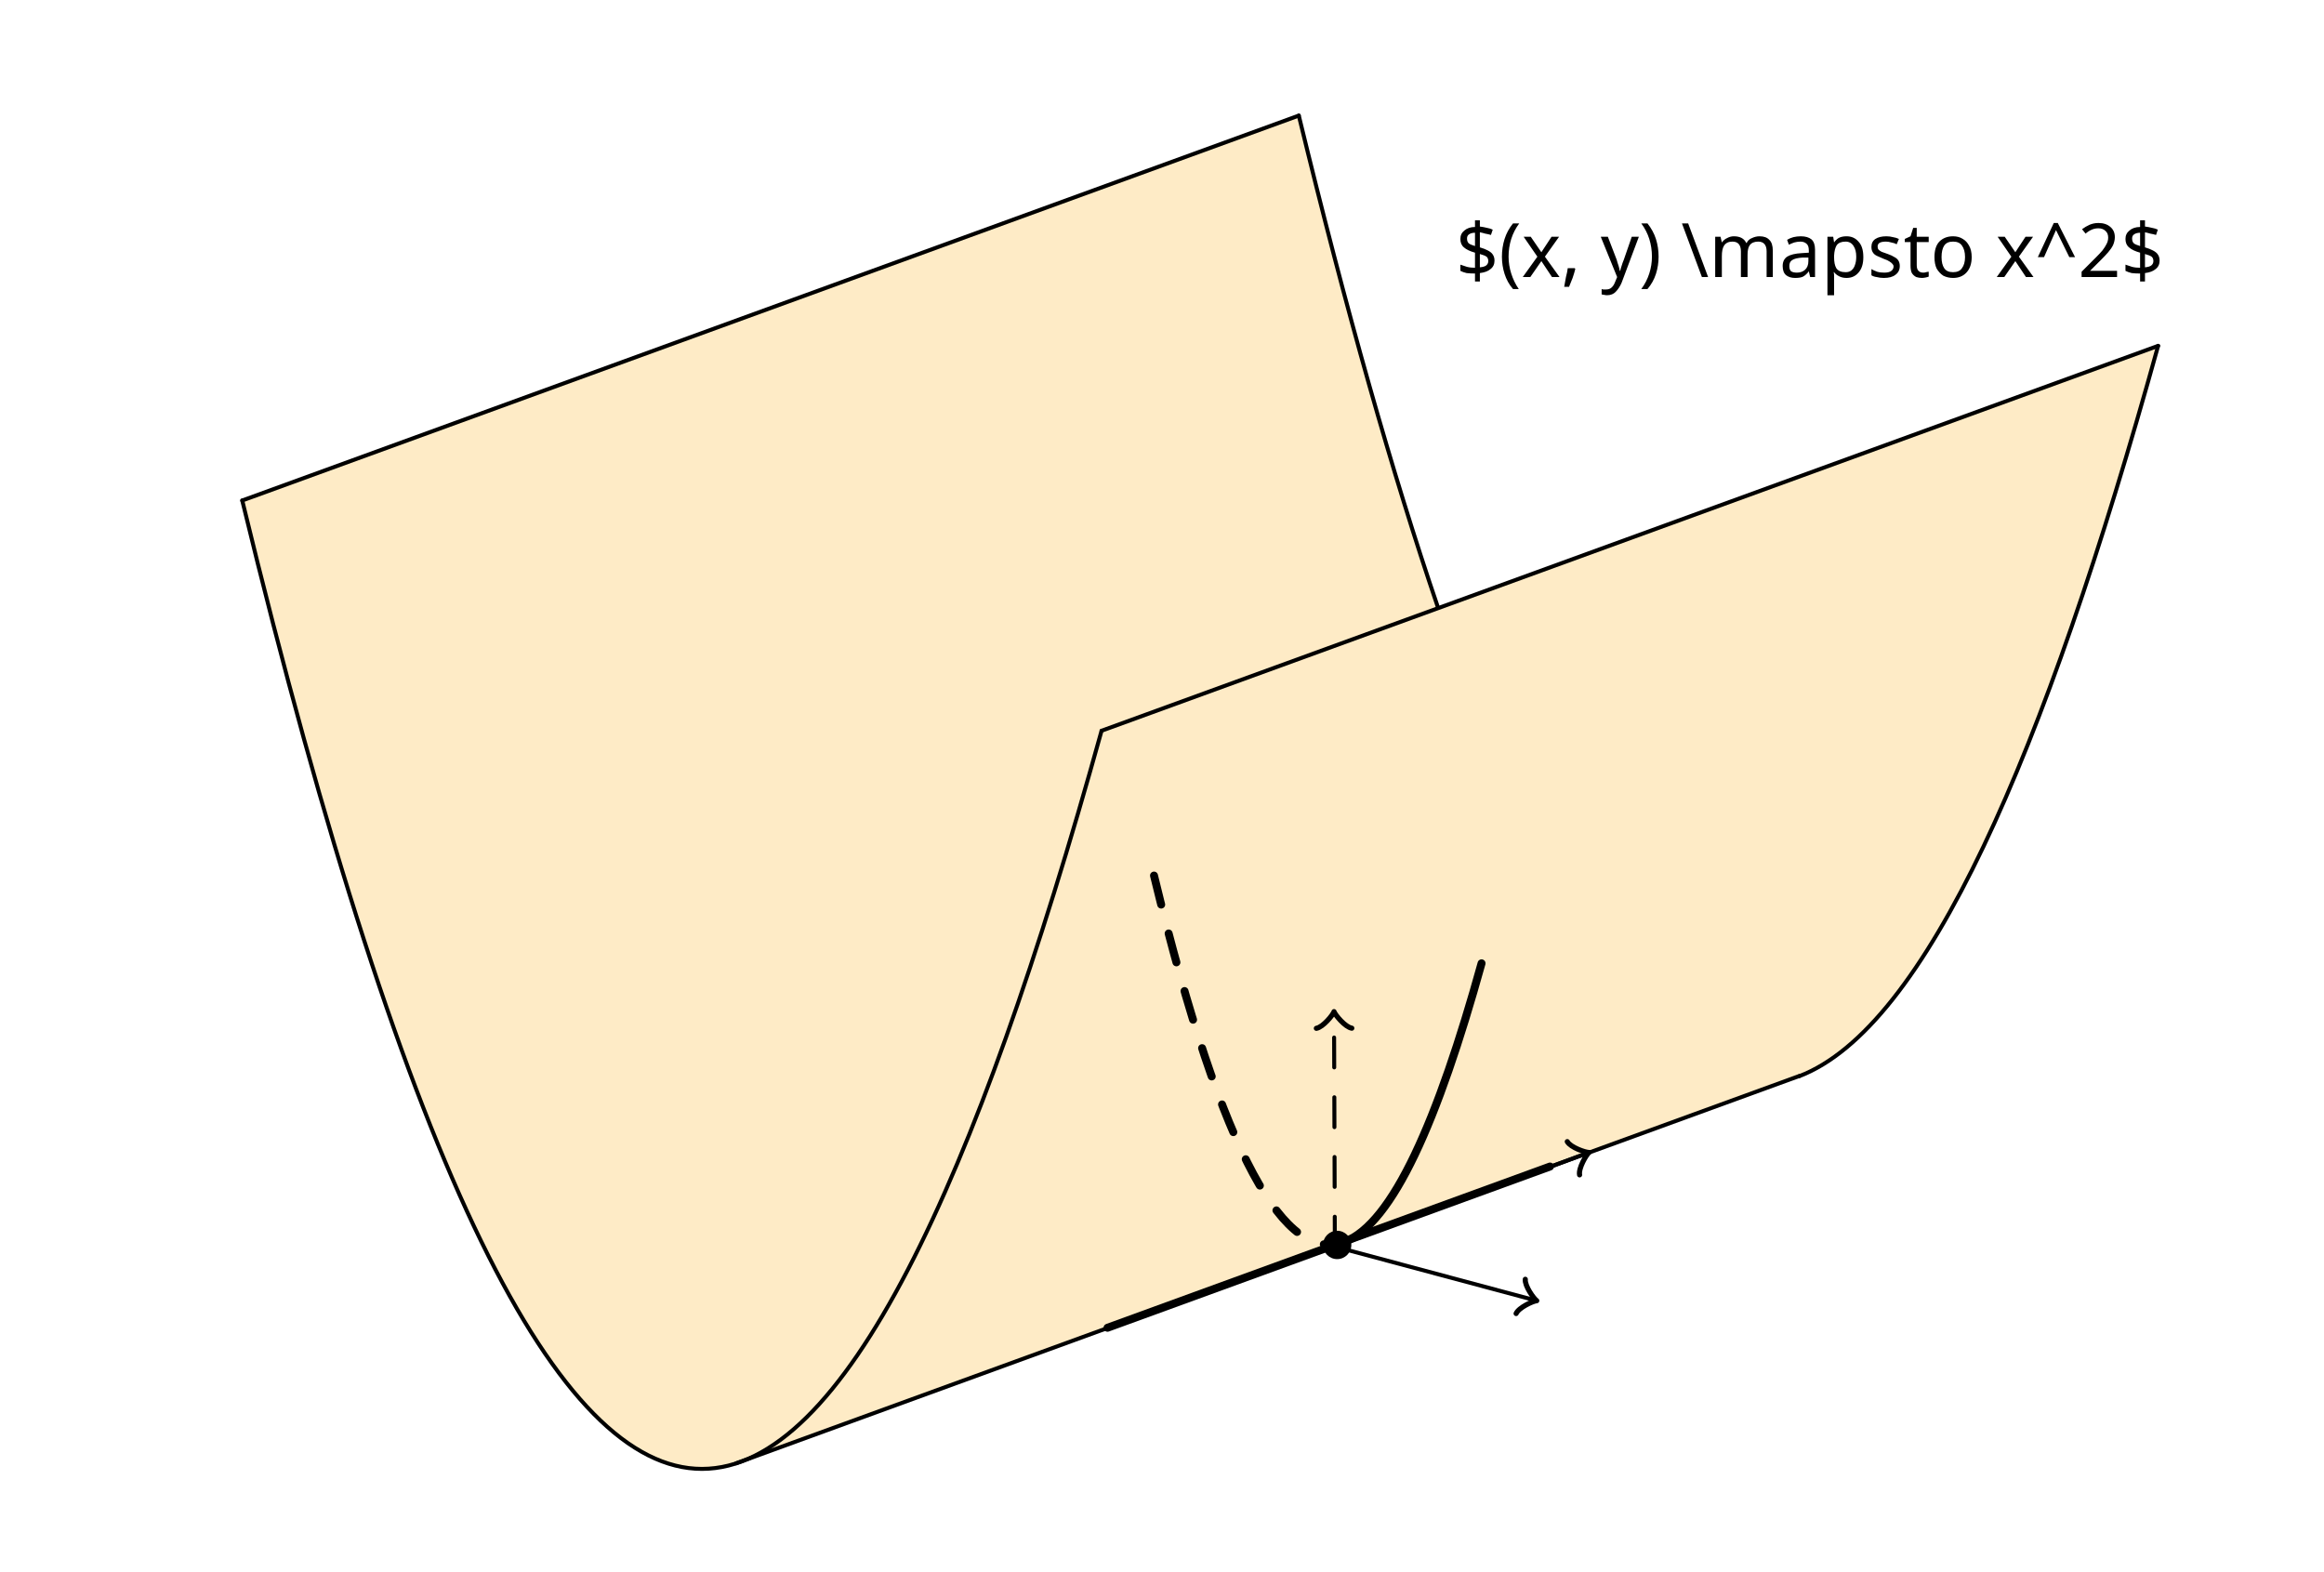
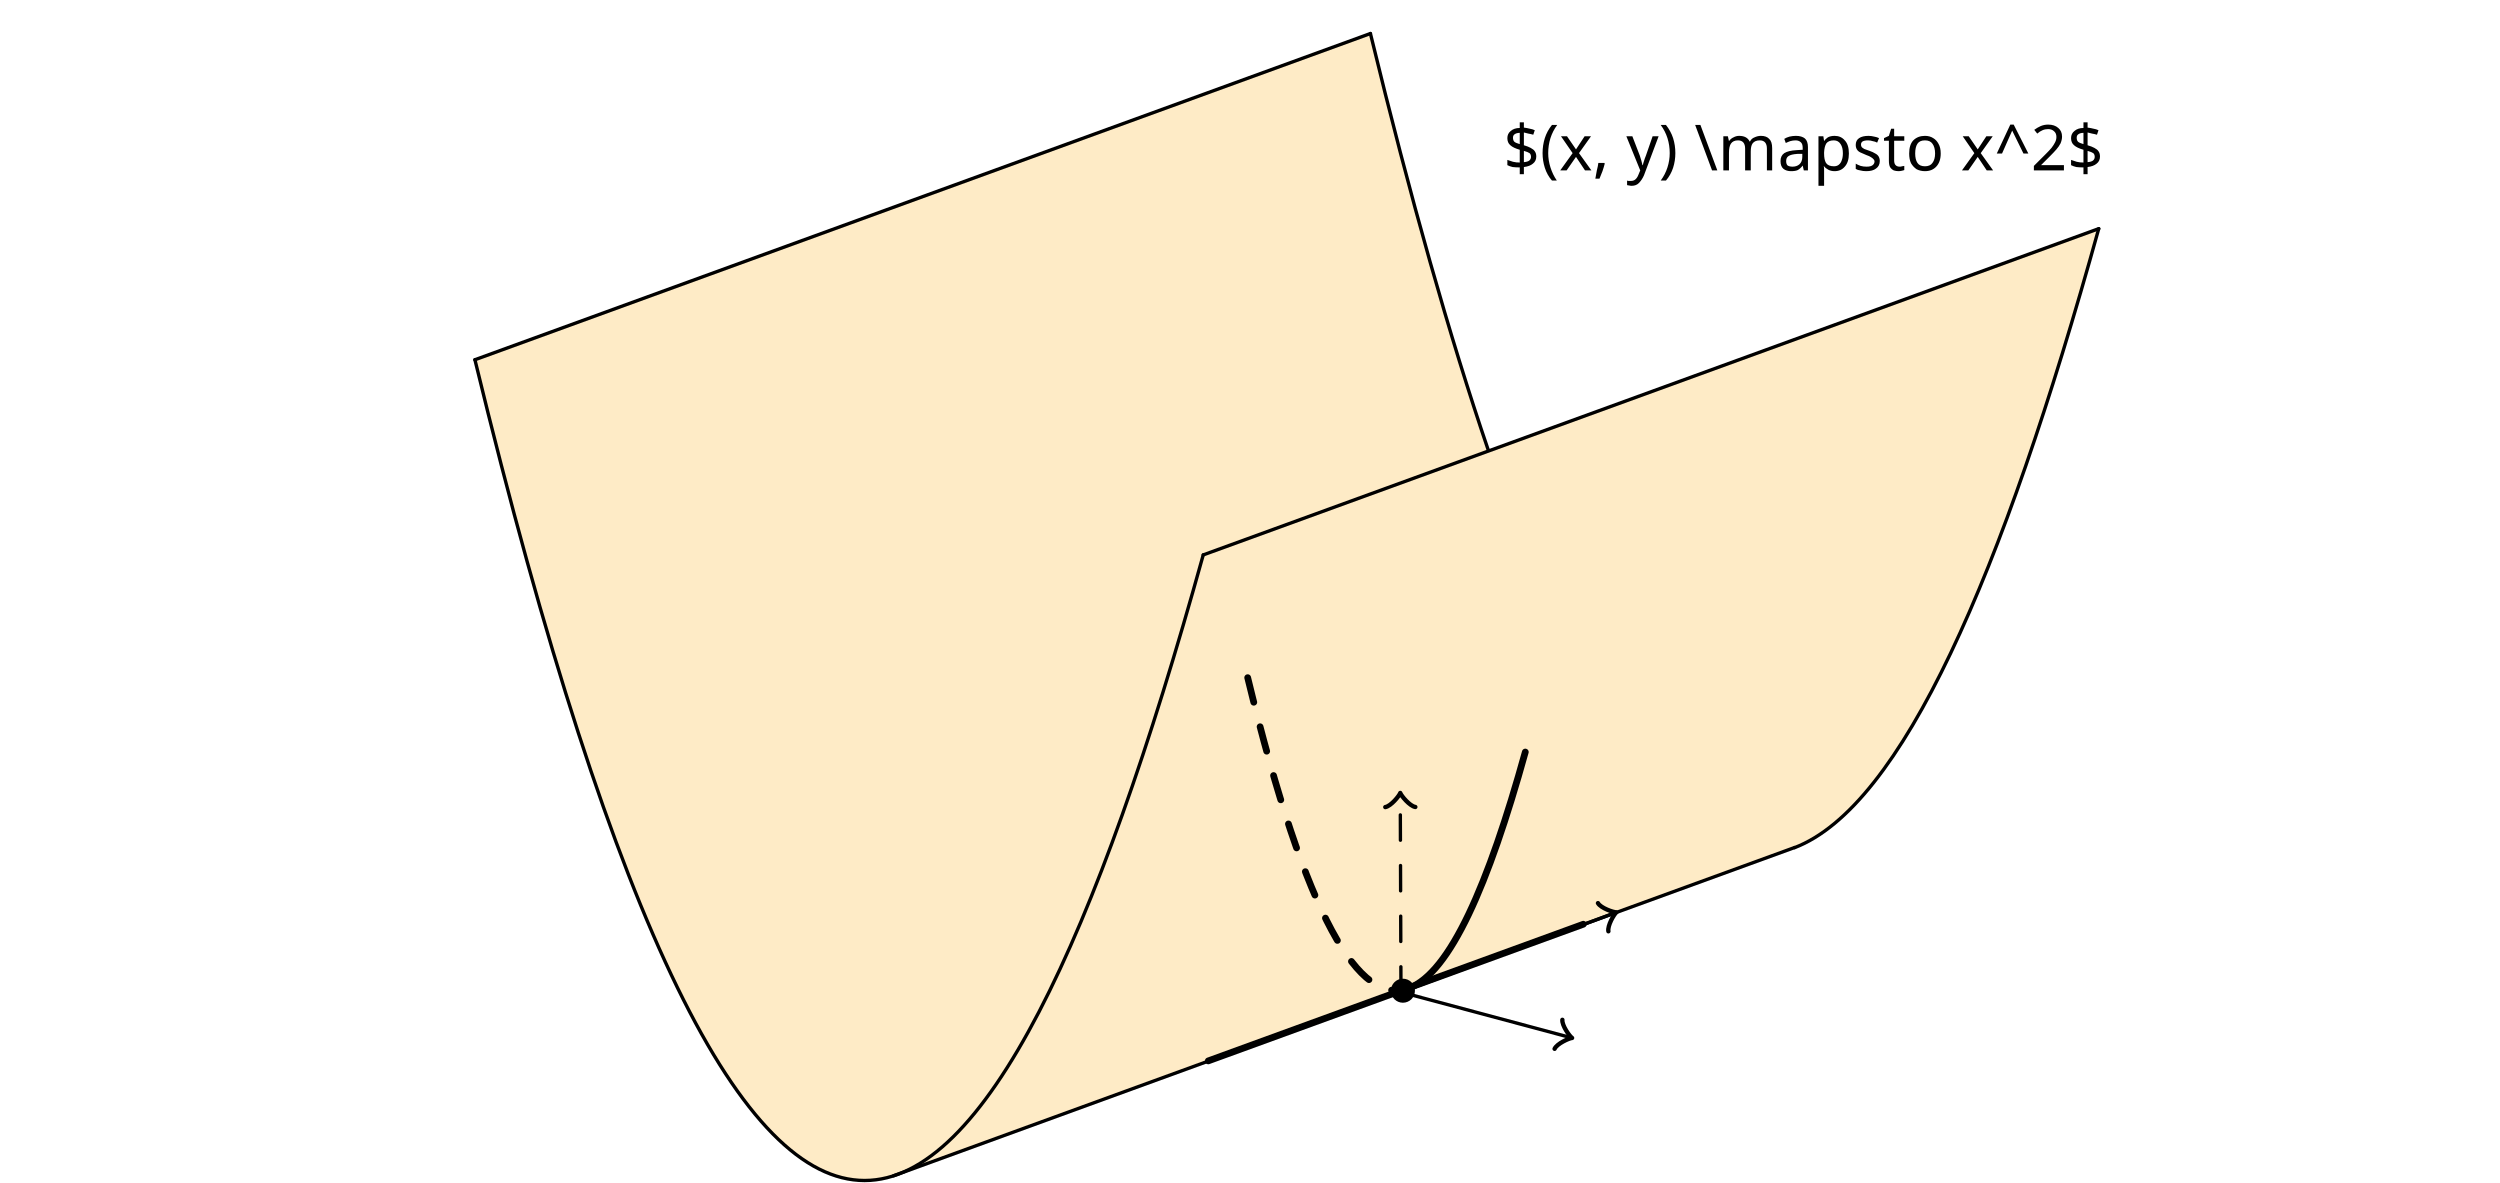
- <svg xmlns="http://www.w3.org/2000/svg" width="81.937mm" height="55.408mm" viewBox="0 0 81.937 55.408" version="1.1" id="svg8">
+ <svg xmlns="http://www.w3.org/2000/svg" width="103.995mm" height="49.183mm" viewBox="0 0 103.995 49.183" version="1.1" id="svg8">
  <defs id="defs2">
    <marker markerWidth="0.911" markerHeight="1.69" style="overflow:visible;stroke:#000000" refX="0" refY="0" orient="auto-start-reverse" id="marker-arrow-0.5308">
      <g id="g856" transform="scale(2.153529)">
        <path id="path854" style="fill:none;stroke:#000000;stroke-width:0.6;stroke-linecap:round;stroke-linejoin:round;stroke-miterlimit:10;stroke-dasharray:none;stroke-opacity:1" d="M -1.554,2.072 C -1.425,1.295 0,0.13 0.389,0 0,-0.13 -1.425,-1.295 -1.554,-2.072" />
      </g>
    </marker>
    <marker markerWidth="0.911" markerHeight="1.69" style="overflow:visible;stroke:#000000" refX="0" refY="0" orient="auto-start-reverse" id="marker-arrow-0.5308-8">
      <g id="g882" transform="scale(2.153529)">
        <path id="path880" style="fill:none;stroke:#000000;stroke-width:0.6;stroke-linecap:round;stroke-linejoin:round;stroke-miterlimit:10;stroke-dasharray:none;stroke-opacity:1" d="M -1.554,2.072 C -1.425,1.295 0,0.13 0.389,0 0,-0.13 -1.425,-1.295 -1.554,-2.072" />
      </g>
    </marker>
-     <marker markerWidth="0.911" markerHeight="1.690" style="overflow: visible; stroke: black" refX="0" refY="0" orient="auto-start-reverse" id="marker-arrow-0.5308-4">
+     <marker markerWidth="0.911" markerHeight="1.69" style="overflow:visible;stroke:#000000" refX="0" refY="0" orient="auto-start-reverse" id="marker-arrow-0.5308-4">
      <g id="g984" transform="scale(2.153529)">
-         <path id="path982" style="fill:none;stroke:black;stroke-width:0.6;stroke-linecap:round;stroke-linejoin:round;stroke-miterlimit:10;stroke-dasharray:none;stroke-opacity:1" d="M -1.554,2.072 C -1.425,1.295 0,0.13 0.389,0 0,-0.13 -1.425,-1.295 -1.554,-2.072" />
+         <path id="path982" style="fill:none;stroke:#000000;stroke-width:0.6;stroke-linecap:round;stroke-linejoin:round;stroke-miterlimit:10;stroke-dasharray:none;stroke-opacity:1" d="M -1.554,2.072 C -1.425,1.295 0,0.13 0.389,0 0,-0.13 -1.425,-1.295 -1.554,-2.072" />
      </g>
    </marker>
-     <marker markerWidth="0.911" markerHeight="1.690" style="overflow: visible; stroke: black" refX="0" refY="0" orient="auto-start-reverse" id="marker-arrow-0.5308-9">
+     <marker markerWidth="0.911" markerHeight="1.69" style="overflow:visible;stroke:#000000" refX="0" refY="0" orient="auto-start-reverse" id="marker-arrow-0.5308-9">
      <g id="g1103" transform="scale(2.153529)">
-         <path id="path1101" style="fill:none;stroke:black;stroke-width:0.6;stroke-linecap:round;stroke-linejoin:round;stroke-miterlimit:10;stroke-dasharray:none;stroke-opacity:1" d="M -1.554,2.072 C -1.425,1.295 0,0.13 0.389,0 0,-0.13 -1.425,-1.295 -1.554,-2.072" />
+         <path id="path1101" style="fill:none;stroke:#000000;stroke-width:0.6;stroke-linecap:round;stroke-linejoin:round;stroke-miterlimit:10;stroke-dasharray:none;stroke-opacity:1" d="M -1.554,2.072 C -1.425,1.295 0,0.13 0.389,0 0,-0.13 -1.425,-1.295 -1.554,-2.072" />
      </g>
    </marker>
  </defs>
-   <g id="layer1" transform="translate(-74.74215,-225.7399)">
-     <path id="path885" style="color:#000000;overflow:visible;opacity:1;vector-effect:none;fill:#feebc6;fill-opacity:1;stroke:none;stroke-width:0.14;stroke-linecap:round;stroke-linejoin:miter;stroke-miterlimit:4;stroke-dasharray:none;stroke-dashoffset:0;stroke-opacity:1;marker-start:none;marker-end:none" d="m 113.58,251.503 c -8.876,31.989 -18.593,40.115 -30.297,-8.118 l 37.251,-13.57 c 1.672,6.892 3.304,12.633 4.899,17.319 l 25.399,-9.201 v 0 c -4.011,14.455 -8.193,24.037 -12.653,25.749 l 0.009,-0.009 -37.492,13.658" />
-     <path style="color:#000000;overflow:visible;opacity:1;vector-effect:none;fill:none;fill-opacity:1;stroke:#000000;stroke-width:0.14;stroke-linecap:round;stroke-linejoin:miter;stroke-miterlimit:4;stroke-dasharray:none;stroke-dashoffset:0;stroke-opacity:1;marker-start:none;marker-end:none" d="m 83.283,243.385 c 11.703,48.233 21.421,40.107 30.297,8.118" id="path818" />
-     <path id="path822" d="m 120.534,229.815 c 1.672,6.892 3.304,12.633 4.899,17.319 m 12.745,16.548 c 4.46,-1.712 8.642,-11.294 12.653,-25.749" style="color:#000000;overflow:visible;opacity:1;vector-effect:none;fill:none;fill-opacity:1;stroke:#000000;stroke-width:0.14;stroke-linecap:round;stroke-linejoin:miter;stroke-miterlimit:4;stroke-dasharray:none;stroke-dashoffset:0;stroke-opacity:1;marker-start:none;marker-end:none" />
-     <path style="color:#000000;overflow:visible;opacity:1;vector-effect:none;fill:none;fill-opacity:1;stroke:#000000;stroke-width:0.14;stroke-linecap:round;stroke-linejoin:miter;stroke-miterlimit:4;stroke-dasharray:none;stroke-dashoffset:0;stroke-opacity:1;marker-start:none;marker-end:none" d="m 113.58,251.503 37.251,-13.57" id="path826" />
-     <path style="color:#000000;overflow:visible;opacity:1;vector-effect:none;fill:none;fill-opacity:1;stroke:#000000;stroke-width:0.14;stroke-linecap:round;stroke-linejoin:miter;stroke-miterlimit:4;stroke-dasharray:none;stroke-dashoffset:0;stroke-opacity:1;marker-start:none;marker-end:none" d="m 100.695,277.33 37.492,-13.658" id="path830" />
-     <path style="color:#000000;overflow:visible;opacity:1;vector-effect:none;fill:none;fill-opacity:1;stroke:#000000;stroke-width:0.14;stroke-linecap:round;stroke-linejoin:miter;stroke-miterlimit:4;stroke-dasharray:none;stroke-dashoffset:0;stroke-opacity:1;marker-start:none;marker-end:none" d="m 120.534,229.815 -37.251,13.57" id="path832" />
-     <circle id="path834" style="fill:#000000;stroke:none;stroke-width:1" cx="121.886" cy="269.631" r="0.5" />
-     <text id="text840" xml:space="preserve" style="font-size:2.646px;font-family:'Iosevka Term';-inkscape-font-specification:'Iosevka Term, Normal';fill:#000000;fill-opacity:1;stroke:none;stroke-width:0.265" y="235.51" x="126.074">
-       <tspan id="tspan838" x="126.074" y="235.51" style="stroke-width:0.265">$(x, y) \mapsto x^2$</tspan>
+   <g id="layer1" transform="translate(-63.52755,-228.8954)">
+     <path id="path885" style="color:#000000;overflow:visible;opacity:1;vector-effect:none;fill:#feebc6;fill-opacity:1;stroke:none;stroke-width:0.14;stroke-linecap:round;stroke-linejoin:miter;stroke-miterlimit:4;stroke-dasharray:none;stroke-dashoffset:0;stroke-opacity:1;marker-start:none;marker-end:none" d="m 113.58,251.978 c -8.876,31.989 -18.593,40.115 -30.297,-8.118 l 37.251,-13.57 c 1.672,6.892 3.304,12.633 4.899,17.319 l 25.399,-9.201 v 0 c -4.011,14.455 -8.193,24.037 -12.653,25.749 l 0.009,-0.009 -37.492,13.658" />
+     <path style="color:#000000;overflow:visible;opacity:1;vector-effect:none;fill:none;fill-opacity:1;stroke:#000000;stroke-width:0.14;stroke-linecap:round;stroke-linejoin:miter;stroke-miterlimit:4;stroke-dasharray:none;stroke-dashoffset:0;stroke-opacity:1;marker-start:none;marker-end:none" d="m 83.283,243.86 c 11.703,48.233 21.421,40.107 30.297,8.118" id="path818" />
+     <path id="path822" d="m 120.534,230.29 c 1.672,6.892 3.304,12.633 4.899,17.319 m 12.745,16.548 c 4.46,-1.712 8.642,-11.294 12.653,-25.749" style="color:#000000;overflow:visible;opacity:1;vector-effect:none;fill:none;fill-opacity:1;stroke:#000000;stroke-width:0.14;stroke-linecap:round;stroke-linejoin:miter;stroke-miterlimit:4;stroke-dasharray:none;stroke-dashoffset:0;stroke-opacity:1;marker-start:none;marker-end:none" />
+     <path style="color:#000000;overflow:visible;opacity:1;vector-effect:none;fill:none;fill-opacity:1;stroke:#000000;stroke-width:0.14;stroke-linecap:round;stroke-linejoin:miter;stroke-miterlimit:4;stroke-dasharray:none;stroke-dashoffset:0;stroke-opacity:1;marker-start:none;marker-end:none" d="m 113.58,251.978 37.251,-13.57" id="path826" />
+     <path style="color:#000000;overflow:visible;opacity:1;vector-effect:none;fill:none;fill-opacity:1;stroke:#000000;stroke-width:0.14;stroke-linecap:round;stroke-linejoin:miter;stroke-miterlimit:4;stroke-dasharray:none;stroke-dashoffset:0;stroke-opacity:1;marker-start:none;marker-end:none" d="m 100.695,277.806 37.492,-13.658" id="path830" />
+     <path style="color:#000000;overflow:visible;opacity:1;vector-effect:none;fill:none;fill-opacity:1;stroke:#000000;stroke-width:0.14;stroke-linecap:round;stroke-linejoin:miter;stroke-miterlimit:4;stroke-dasharray:none;stroke-dashoffset:0;stroke-opacity:1;marker-start:none;marker-end:none" d="M 120.534,230.29 83.283,243.86" id="path832" />
+     <circle id="path834" style="fill:#000000;stroke:none;stroke-width:1" cx="121.886" cy="270.107" r="0.5" />
+     <text id="text840" xml:space="preserve" style="font-size:2.646px;font-family:'Iosevka Term';-inkscape-font-specification:'Iosevka Term, Normal';fill:#000000;fill-opacity:1;stroke:none;stroke-width:0.265" y="235.986" x="126.074">
+       <tspan id="tspan838" x="126.074" y="235.986" style="stroke-width:0.265">$(x, y) \mapsto x^2$</tspan>
    </text>
-     <path id="path924" d="m 122.138,269.524 c 1.706,-0.635 3.306,-4.294 4.839,-9.821" style="color:#000000;overflow:visible;opacity:1;vector-effect:none;fill:none;fill-opacity:1;stroke:#000000;stroke-width:0.281;stroke-linecap:round;stroke-linejoin:miter;stroke-miterlimit:4;stroke-dasharray:none;stroke-dashoffset:0;stroke-opacity:1;marker-start:none;marker-end:none" />
-     <path style="color:#000000;overflow:visible;opacity:1;vector-effect:none;fill:none;fill-opacity:1;stroke:#000000;stroke-width:0.281;stroke-linecap:round;stroke-linejoin:miter;stroke-miterlimit:4;stroke-dasharray:1.053, 1.053;stroke-dashoffset:0;stroke-opacity:1;marker-start:none;marker-end:none" d="m 115.429,256.609 c 2.439,10.051 4.651,13.682 6.709,12.915" id="path926" />
-     <path style="color:#000000;overflow:visible;opacity:1;vector-effect:none;fill:none;fill-opacity:1;stroke:#000000;stroke-width:0.281;stroke-linecap:round;stroke-linejoin:miter;stroke-miterlimit:4;stroke-dasharray:none;stroke-dashoffset:0;stroke-opacity:1;marker-start:none;marker-end:none" d="m 113.79,272.551 15.6,-5.684" id="path968" />
-     <path style="color:#000000;overflow:visible;opacity:1;vector-effect:none;fill:none;fill-opacity:1;stroke:black;stroke-width:0.14;stroke-linecap:round;stroke-linejoin:miter;stroke-miterlimit:4;stroke-dasharray:none;stroke-dashoffset:0;stroke-opacity:1;marker-start:none;marker-end:url(#marker-arrow-0.5308)" d="m 121.805,269.69 7.005,1.877" id="path980" />
-     <path id="path1024" d="m 121.805,269.69 8.851,-3.278" style="color:#000000;overflow:visible;opacity:1;vector-effect:none;fill:none;fill-opacity:1;stroke:#000000;stroke-width:0.14;stroke-linecap:round;stroke-linejoin:miter;stroke-miterlimit:4;stroke-dasharray:none;stroke-dashoffset:0;stroke-opacity:1;marker-start:none;marker-end:url(#marker-arrow-0.5308)" />
-     <path style="color:#000000;overflow:visible;opacity:1;vector-effect:none;fill:none;fill-opacity:1;stroke:black;stroke-width:0.14;stroke-linecap:round;stroke-linejoin:miter;stroke-miterlimit:4;stroke-dasharray:1.053,1.053;stroke-dashoffset:0;stroke-opacity:1;marker-start:none;marker-end:url(#marker-arrow-0.5308)" d="m 121.805,269.69 -0.029,-8.167" id="path1026" />
+     <path id="path924" d="m 122.138,270 c 1.706,-0.635 3.306,-4.294 4.839,-9.821" style="color:#000000;overflow:visible;opacity:1;vector-effect:none;fill:none;fill-opacity:1;stroke:#000000;stroke-width:0.281;stroke-linecap:round;stroke-linejoin:miter;stroke-miterlimit:4;stroke-dasharray:none;stroke-dashoffset:0;stroke-opacity:1;marker-start:none;marker-end:none" />
+     <path style="color:#000000;overflow:visible;opacity:1;vector-effect:none;fill:none;fill-opacity:1;stroke:#000000;stroke-width:0.281;stroke-linecap:round;stroke-linejoin:miter;stroke-miterlimit:4;stroke-dasharray:1.053, 1.053;stroke-dashoffset:0;stroke-opacity:1;marker-start:none;marker-end:none" d="m 115.429,257.085 c 2.439,10.051 4.651,13.682 6.709,12.915" id="path926" />
+     <path style="color:#000000;overflow:visible;opacity:1;vector-effect:none;fill:none;fill-opacity:1;stroke:#000000;stroke-width:0.281;stroke-linecap:round;stroke-linejoin:miter;stroke-miterlimit:4;stroke-dasharray:none;stroke-dashoffset:0;stroke-opacity:1;marker-start:none;marker-end:none" d="m 113.79,273.026 15.6,-5.684" id="path968" />
+     <path style="color:#000000;overflow:visible;opacity:1;vector-effect:none;fill:none;fill-opacity:1;stroke:#000000;stroke-width:0.14;stroke-linecap:round;stroke-linejoin:miter;stroke-miterlimit:4;stroke-dasharray:none;stroke-dashoffset:0;stroke-opacity:1;marker-start:none;marker-end:url(#marker-arrow-0.5308)" d="m 121.805,270.165 7.005,1.877" id="path980" />
+     <path id="path1024" d="m 121.805,270.165 8.851,-3.278" style="color:#000000;overflow:visible;opacity:1;vector-effect:none;fill:none;fill-opacity:1;stroke:#000000;stroke-width:0.14;stroke-linecap:round;stroke-linejoin:miter;stroke-miterlimit:4;stroke-dasharray:none;stroke-dashoffset:0;stroke-opacity:1;marker-start:none;marker-end:url(#marker-arrow-0.5308)" />
+     <path style="color:#000000;overflow:visible;opacity:1;vector-effect:none;fill:none;fill-opacity:1;stroke:#000000;stroke-width:0.14;stroke-linecap:round;stroke-linejoin:miter;stroke-miterlimit:4;stroke-dasharray:1.053, 1.053;stroke-dashoffset:0;stroke-opacity:1;marker-start:none;marker-end:url(#marker-arrow-0.5308)" d="m 121.805,270.165 -0.029,-8.167" id="path1026" />
  </g>
</svg>
